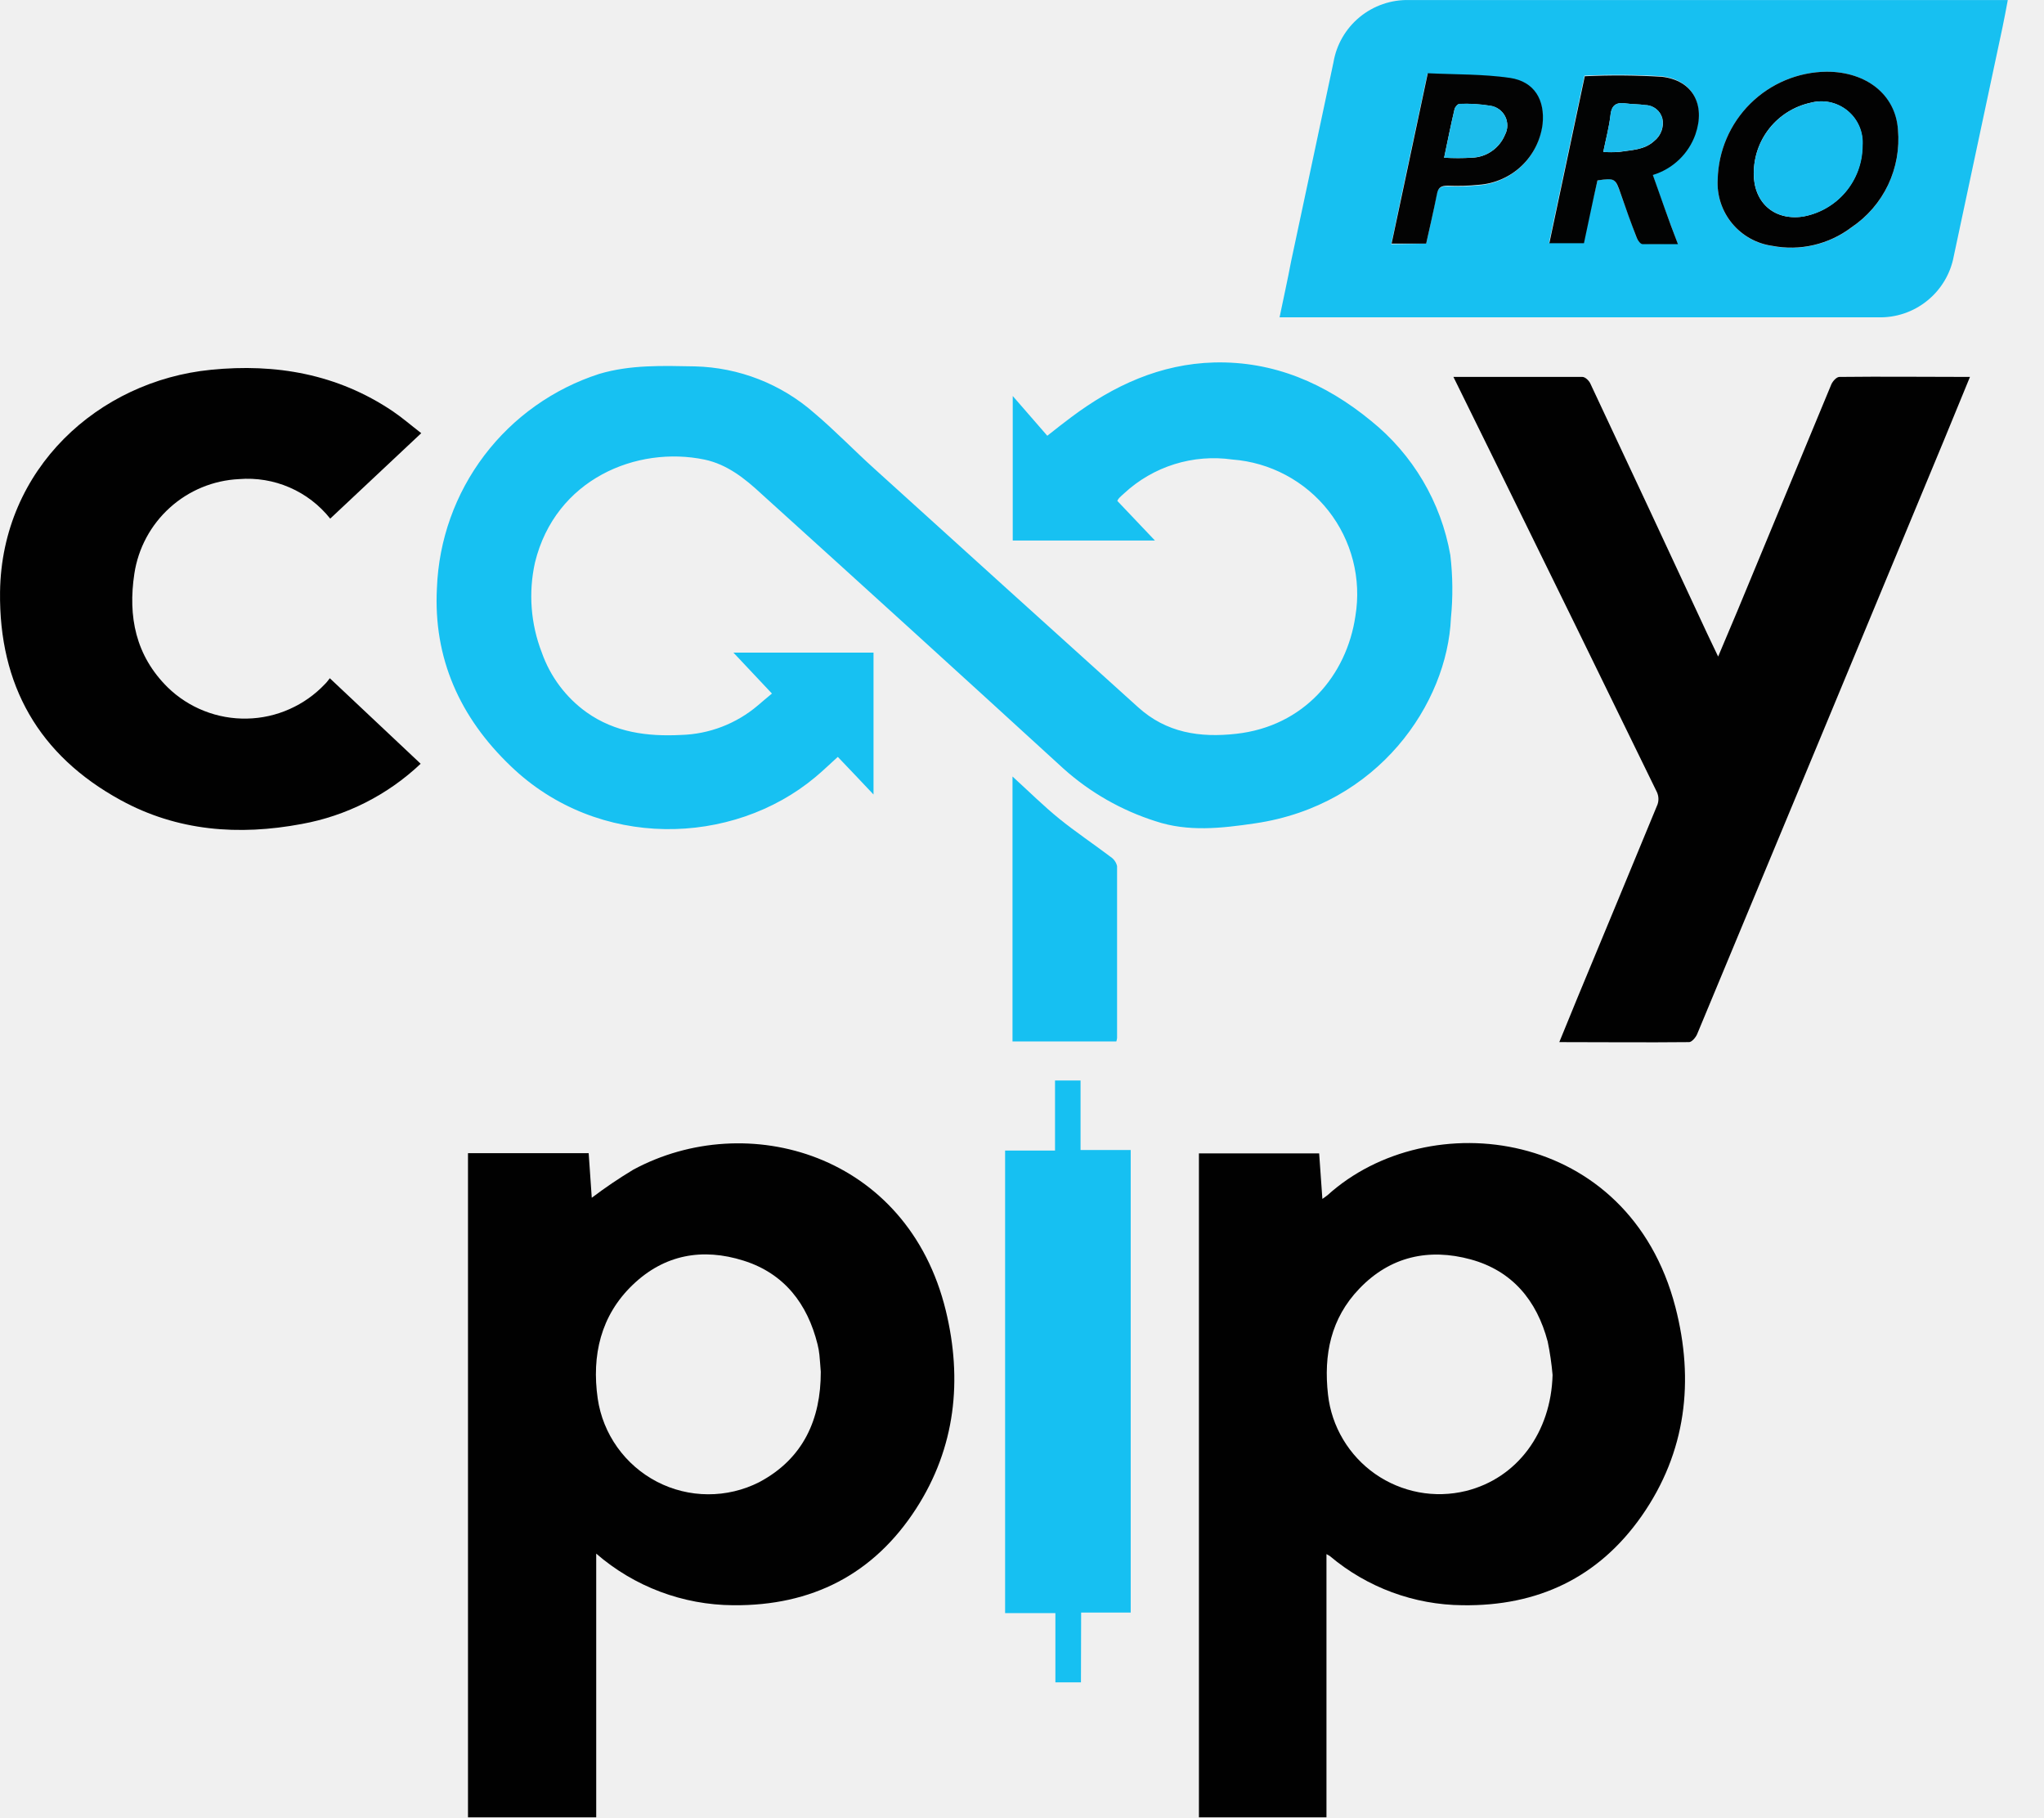
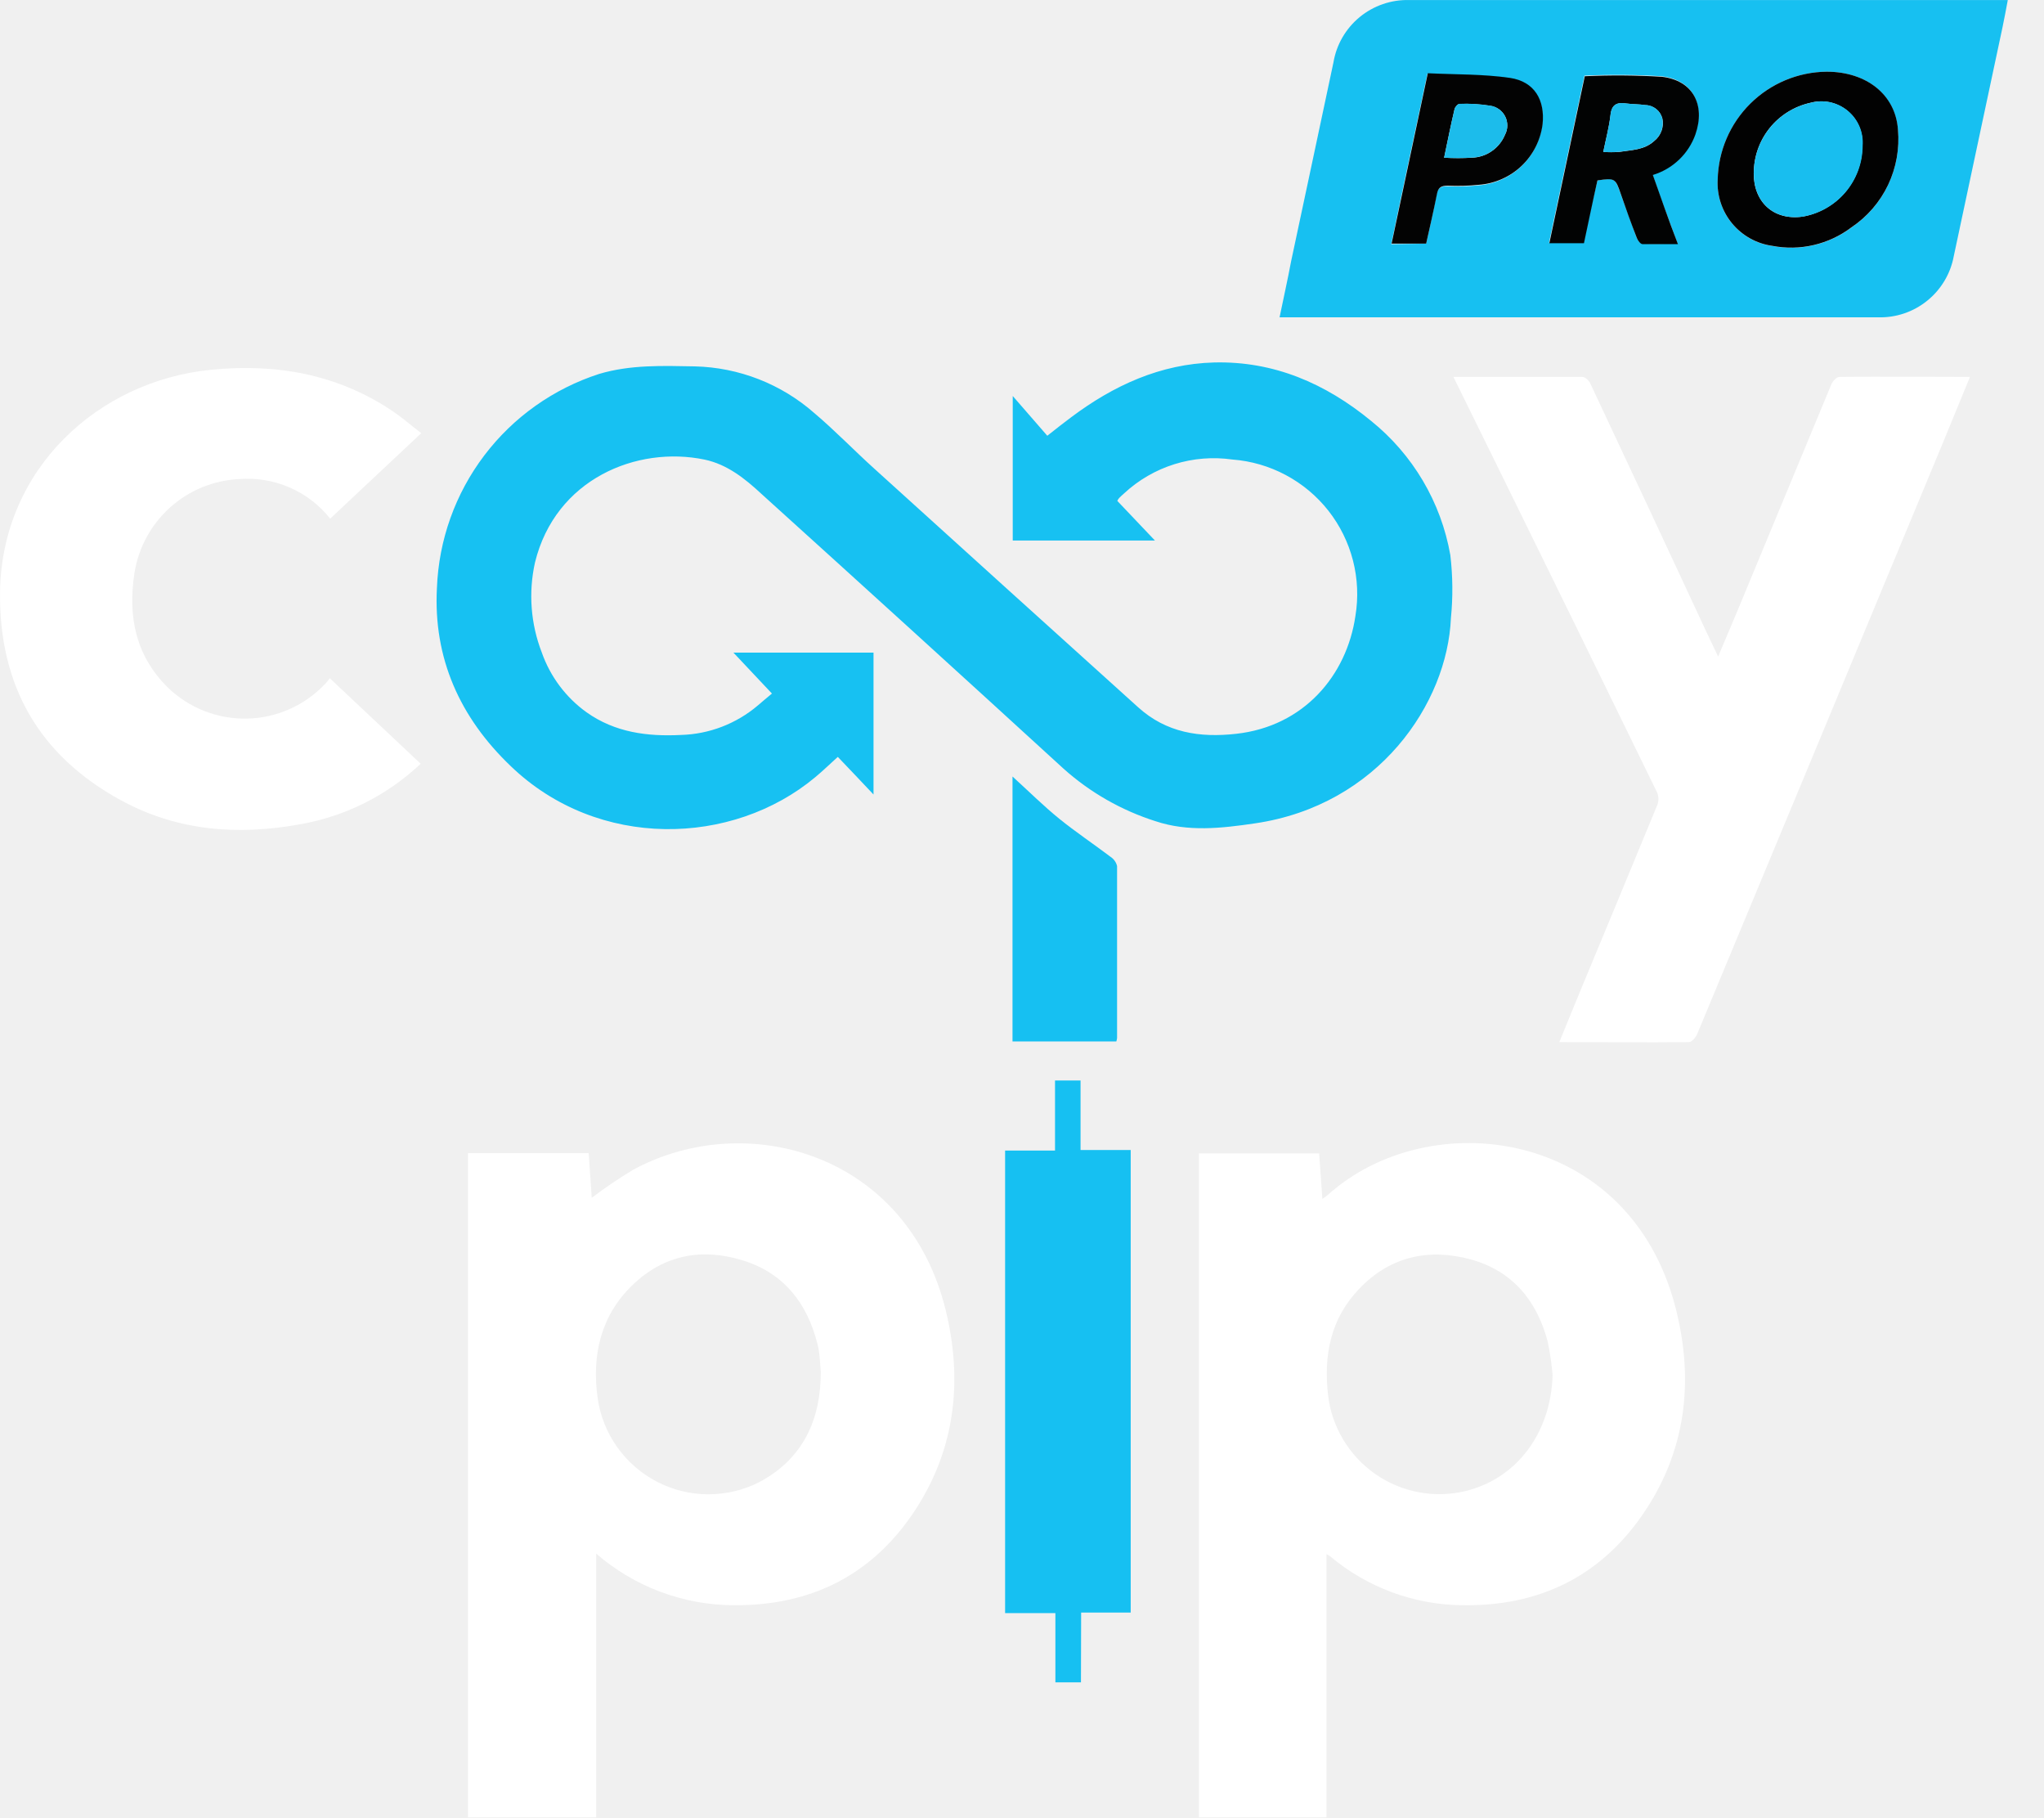
<svg xmlns="http://www.w3.org/2000/svg" width="45" height="40" viewBox="0 0 45 40" fill="none">
  <path d="M24.598 11.024L25.427 11.897H22.296V8.716L23.057 9.591C23.282 9.412 23.43 9.298 23.582 9.184C24.516 8.484 25.547 8.01 26.727 7.978C28.044 7.944 29.183 8.441 30.182 9.261C31.104 10.002 31.726 11.053 31.93 12.218C31.984 12.679 31.989 13.143 31.943 13.604C31.864 15.476 30.353 17.725 27.624 18.123C26.893 18.23 26.159 18.314 25.441 18.075C24.691 17.837 24 17.443 23.414 16.918C21.201 14.893 18.983 12.877 16.763 10.87C16.406 10.538 16.009 10.22 15.513 10.116C14.023 9.805 12.228 10.541 11.778 12.381C11.631 13.041 11.683 13.731 11.928 14.362C12.114 14.891 12.458 15.351 12.914 15.678C13.541 16.123 14.257 16.214 14.996 16.176C15.616 16.158 16.21 15.929 16.683 15.528C16.779 15.444 16.879 15.362 16.995 15.265L16.147 14.364H16.261H19.231V17.487C18.962 17.202 18.71 16.935 18.445 16.659C18.277 16.81 18.119 16.964 17.952 17.103C16.127 18.63 13.164 18.711 11.244 16.862C10.122 15.791 9.538 14.483 9.619 12.944C9.659 11.886 10.023 10.867 10.662 10.024C11.301 9.181 12.184 8.555 13.191 8.23C13.877 8.025 14.589 8.051 15.296 8.064C16.268 8.087 17.2 8.451 17.929 9.093C18.386 9.479 18.802 9.913 19.247 10.314C21.182 12.068 23.119 13.819 25.057 15.567C25.677 16.128 26.413 16.241 27.215 16.151C28.703 15.987 29.648 14.869 29.84 13.56C29.908 13.153 29.889 12.737 29.787 12.337C29.684 11.938 29.5 11.564 29.245 11.24C28.99 10.916 28.67 10.649 28.306 10.455C27.942 10.261 27.542 10.145 27.131 10.114C26.703 10.053 26.268 10.088 25.855 10.217C25.443 10.346 25.065 10.565 24.748 10.859C24.711 10.893 24.673 10.925 24.639 10.961C24.623 10.98 24.609 11.001 24.598 11.024Z" fill="#17C1F2" />
-   <path d="M29.042 25.386L29.113 26.388C29.163 26.351 29.197 26.331 29.226 26.306C31.451 24.293 35.858 24.817 36.885 28.769C37.304 30.386 37.124 31.964 36.142 33.367C35.193 34.722 33.857 35.354 32.203 35.331C31.132 35.323 30.097 34.94 29.278 34.249C29.262 34.236 29.242 34.229 29.203 34.206V40H26.395V25.386H29.042ZM34.181 30.262C34.159 30.015 34.124 29.769 34.073 29.526C33.834 28.623 33.293 27.969 32.377 27.719C31.46 27.469 30.607 27.651 29.926 28.364C29.297 29.019 29.138 29.819 29.237 30.696C29.276 31.044 29.389 31.38 29.569 31.681C29.748 31.982 29.989 32.241 30.276 32.442C30.563 32.642 30.89 32.779 31.234 32.844C31.579 32.909 31.933 32.899 32.273 32.816C33.404 32.536 34.148 31.525 34.181 30.262Z" fill="#010101" />
-   <path d="M10.303 25.381H12.96C12.983 25.713 13.005 26.038 13.028 26.363C13.321 26.141 13.626 25.935 13.941 25.745C16.441 24.395 19.981 25.388 20.823 28.848C21.192 30.371 21.037 31.859 20.171 33.202C19.235 34.653 17.87 35.346 16.145 35.331C15.035 35.325 13.964 34.922 13.126 34.195V40H10.303V25.381ZM18.07 30.194C18.058 30.048 18.052 29.934 18.04 29.821C18.032 29.743 18.018 29.665 17.999 29.589C17.777 28.696 17.266 28.028 16.368 27.746C15.47 27.463 14.627 27.608 13.927 28.282C13.226 28.955 13.023 29.832 13.159 30.782C13.215 31.169 13.364 31.537 13.591 31.855C13.818 32.173 14.117 32.433 14.464 32.613C14.811 32.793 15.196 32.888 15.587 32.889C15.978 32.891 16.364 32.8 16.713 32.623C17.69 32.105 18.072 31.232 18.07 30.194Z" fill="#010101" />
+   <path d="M29.042 25.386L29.113 26.388C29.163 26.351 29.197 26.331 29.226 26.306C31.451 24.293 35.858 24.817 36.885 28.769C37.304 30.386 37.124 31.964 36.142 33.367C35.193 34.722 33.857 35.354 32.203 35.331C31.132 35.323 30.097 34.94 29.278 34.249C29.262 34.236 29.242 34.229 29.203 34.206V40H26.395V25.386H29.042ZM34.181 30.262C34.159 30.015 34.124 29.769 34.073 29.526C33.834 28.623 33.293 27.969 32.377 27.719C31.46 27.469 30.607 27.651 29.926 28.364C29.297 29.019 29.138 29.819 29.237 30.696C29.276 31.044 29.389 31.38 29.569 31.681C29.748 31.982 29.989 32.241 30.276 32.442C30.563 32.642 30.89 32.779 31.234 32.844C31.579 32.909 31.933 32.899 32.273 32.816C33.404 32.536 34.148 31.525 34.181 30.262Z" fill="#ffffff" />
+   <path d="M10.303 25.381H12.96C12.983 25.713 13.005 26.038 13.028 26.363C13.321 26.141 13.626 25.935 13.941 25.745C16.441 24.395 19.981 25.388 20.823 28.848C21.192 30.371 21.037 31.859 20.171 33.202C19.235 34.653 17.87 35.346 16.145 35.331C15.035 35.325 13.964 34.922 13.126 34.195V40H10.303V25.381ZM18.07 30.194C18.058 30.048 18.052 29.934 18.04 29.821C18.032 29.743 18.018 29.665 17.999 29.589C17.777 28.696 17.266 28.028 16.368 27.746C15.47 27.463 14.627 27.608 13.927 28.282C13.226 28.955 13.023 29.832 13.159 30.782C13.215 31.169 13.364 31.537 13.591 31.855C13.818 32.173 14.117 32.433 14.464 32.613C14.811 32.793 15.196 32.888 15.587 32.889C15.978 32.891 16.364 32.8 16.713 32.623C17.69 32.105 18.072 31.232 18.07 30.194Z" fill="#ffffff" />
  <path d="M28.169 6.991C28.257 6.563 28.348 6.161 28.423 5.759C28.734 4.296 29.048 2.835 29.357 1.372C29.423 0.981 29.628 0.628 29.934 0.376C30.241 0.124 30.627 -0.009 31.023 0.001C35.358 0.001 39.691 0.001 44.024 0.001C44.072 0.001 44.123 0.001 44.203 0.001C44.162 0.211 44.128 0.41 44.085 0.608C43.728 2.284 43.371 3.962 43.013 5.641C42.941 6.027 42.733 6.374 42.427 6.62C42.121 6.867 41.738 6.996 41.345 6.984H28.169V6.991ZM40.216 1.578C39.586 1.584 38.983 1.836 38.535 2.28C38.087 2.724 37.829 3.324 37.816 3.955C37.796 4.305 37.909 4.649 38.132 4.919C38.355 5.19 38.671 5.366 39.018 5.414C39.32 5.472 39.632 5.466 39.932 5.397C40.232 5.327 40.514 5.195 40.759 5.009C41.107 4.776 41.386 4.453 41.566 4.076C41.746 3.698 41.822 3.279 41.785 2.862C41.727 2.088 41.097 1.578 40.216 1.578ZM35.169 3.971C35.553 3.914 35.551 3.914 35.671 4.242C35.79 4.571 35.908 4.898 36.028 5.223C36.049 5.278 36.108 5.359 36.153 5.361C36.405 5.375 36.657 5.361 36.934 5.361C36.828 5.077 36.735 4.825 36.646 4.584C36.557 4.342 36.467 4.092 36.382 3.839C36.597 3.774 36.794 3.659 36.957 3.504C37.119 3.349 37.244 3.158 37.319 2.946C37.546 2.29 37.26 1.753 36.576 1.678C36.013 1.643 35.447 1.639 34.883 1.665C34.623 2.883 34.363 4.108 34.103 5.341H34.865C34.917 5.098 34.964 4.868 35.014 4.637C35.063 4.407 35.119 4.194 35.169 3.971ZM31.398 5.362C31.477 4.996 31.561 4.648 31.625 4.291C31.652 4.139 31.715 4.096 31.865 4.1C32.093 4.109 32.321 4.103 32.549 4.08C32.901 4.054 33.233 3.907 33.489 3.665C33.745 3.422 33.908 3.098 33.953 2.748C34.017 2.212 33.774 1.808 33.238 1.728C32.643 1.64 32.032 1.654 31.425 1.624C31.154 2.898 30.889 4.125 30.629 5.375L31.398 5.362Z" fill="#17C0F1" />
-   <path d="M31.998 8.296C32.97 8.296 33.904 8.296 34.838 8.296C34.902 8.296 34.99 8.384 35.017 8.452C35.876 10.279 36.731 12.108 37.581 13.937L37.826 14.451C37.978 14.094 38.115 13.769 38.251 13.444C38.939 11.783 39.628 10.121 40.318 8.46C40.348 8.391 40.432 8.296 40.496 8.296C41.445 8.285 42.393 8.296 43.37 8.296C43.174 8.773 42.988 9.23 42.798 9.688C40.99 14.046 39.179 18.402 37.365 22.758C37.335 22.833 37.244 22.937 37.187 22.937C36.245 22.947 35.304 22.937 34.329 22.937C34.468 22.597 34.597 22.278 34.729 21.96C35.317 20.541 35.908 19.125 36.492 17.705C36.522 17.617 36.517 17.521 36.479 17.436C35.302 15.021 34.12 12.608 32.934 10.197L31.998 8.296Z" fill="#010101" />
-   <path d="M7.261 14.928L9.261 16.81C8.535 17.497 7.625 17.958 6.641 18.136C5.259 18.395 3.907 18.296 2.655 17.61C0.854 16.625 -0.024 15.083 0.001 13.027C0.038 10.318 2.165 8.384 4.644 8.139C6.073 7.996 7.427 8.232 8.642 9.048C8.854 9.191 9.049 9.361 9.274 9.534L7.27 11.415C7.032 11.116 6.725 10.88 6.375 10.729C6.025 10.577 5.643 10.514 5.262 10.545C4.697 10.572 4.159 10.794 3.739 11.174C3.319 11.553 3.043 12.066 2.958 12.626C2.815 13.569 2.985 14.428 3.689 15.126C3.92 15.352 4.194 15.529 4.494 15.647C4.795 15.766 5.116 15.823 5.438 15.816C5.761 15.81 6.08 15.739 6.375 15.607C6.67 15.476 6.936 15.288 7.157 15.053C7.195 15.017 7.223 14.976 7.261 14.928Z" fill="#010101" />
+   <path d="M31.998 8.296C32.97 8.296 33.904 8.296 34.838 8.296C34.902 8.296 34.99 8.384 35.017 8.452C35.876 10.279 36.731 12.108 37.581 13.937L37.826 14.451C37.978 14.094 38.115 13.769 38.251 13.444C38.939 11.783 39.628 10.121 40.318 8.46C40.348 8.391 40.432 8.296 40.496 8.296C41.445 8.285 42.393 8.296 43.37 8.296C43.174 8.773 42.988 9.23 42.798 9.688C40.99 14.046 39.179 18.402 37.365 22.758C37.335 22.833 37.244 22.937 37.187 22.937C36.245 22.947 35.304 22.937 34.329 22.937C34.468 22.597 34.597 22.278 34.729 21.96C35.317 20.541 35.908 19.125 36.492 17.705C36.522 17.617 36.517 17.521 36.479 17.436C35.302 15.021 34.12 12.608 32.934 10.197L31.998 8.296Z" fill="#ffffff" />
+   <path d="M7.261 14.928L9.261 16.81C8.535 17.497 7.625 17.958 6.641 18.136C5.259 18.395 3.907 18.296 2.655 17.61C0.854 16.625 -0.024 15.083 0.001 13.027C0.038 10.318 2.165 8.384 4.644 8.139C6.073 7.996 7.427 8.232 8.642 9.048C8.854 9.191 9.049 9.361 9.274 9.534L7.27 11.415C7.032 11.116 6.725 10.88 6.375 10.729C6.025 10.577 5.643 10.514 5.262 10.545C4.697 10.572 4.159 10.794 3.739 11.174C3.319 11.553 3.043 12.066 2.958 12.626C2.815 13.569 2.985 14.428 3.689 15.126C3.92 15.352 4.194 15.529 4.494 15.647C4.795 15.766 5.116 15.823 5.438 15.816C5.761 15.81 6.08 15.739 6.375 15.607C6.67 15.476 6.936 15.288 7.157 15.053C7.195 15.017 7.223 14.976 7.261 14.928Z" fill="#ffffff" />
  <path d="M23.798 37.028H23.235V35.504H22.128V25.324H23.227V23.781H23.789V25.311H24.893V35.492H23.802L23.798 37.028Z" fill="#16C0F2" />
  <path d="M22.291 17.091C22.648 17.416 22.971 17.737 23.321 18.021C23.671 18.305 24.077 18.577 24.45 18.859C24.522 18.906 24.573 18.978 24.593 19.061C24.593 20.324 24.593 21.586 24.593 22.849C24.59 22.874 24.584 22.898 24.577 22.922H22.291V17.091Z" fill="#16C0F2" />
  <path d="M40.216 1.578C41.097 1.578 41.733 2.088 41.785 2.855C41.822 3.272 41.747 3.692 41.567 4.071C41.386 4.449 41.108 4.772 40.759 5.005C40.514 5.191 40.232 5.323 39.932 5.393C39.632 5.463 39.32 5.469 39.018 5.411C38.671 5.363 38.355 5.186 38.132 4.916C37.909 4.645 37.796 4.301 37.816 3.951C37.83 3.322 38.088 2.722 38.536 2.279C38.984 1.836 39.586 1.584 40.216 1.578V1.578ZM38.609 3.814C38.609 4.457 39.055 4.855 39.681 4.768C40.049 4.705 40.383 4.514 40.625 4.229C40.866 3.943 40.999 3.582 41 3.208C41.012 3.063 40.988 2.917 40.931 2.783C40.874 2.649 40.785 2.53 40.673 2.438C40.56 2.345 40.427 2.281 40.285 2.25C40.142 2.22 39.994 2.225 39.854 2.263C39.501 2.342 39.185 2.538 38.959 2.82C38.733 3.102 38.61 3.452 38.611 3.814H38.609Z" fill="#020202" />
  <path d="M35.169 3.971C35.119 4.194 35.069 4.421 35.021 4.65C34.972 4.878 34.924 5.111 34.872 5.353H34.11C34.37 4.123 34.631 2.898 34.89 1.678C35.454 1.651 36.02 1.656 36.583 1.69C37.267 1.765 37.553 2.303 37.326 2.958C37.251 3.17 37.127 3.361 36.964 3.516C36.801 3.671 36.604 3.786 36.389 3.851C36.478 4.105 36.567 4.351 36.653 4.596C36.739 4.841 36.832 5.089 36.941 5.373C36.664 5.373 36.405 5.373 36.16 5.373C36.115 5.373 36.056 5.291 36.035 5.236C35.908 4.91 35.79 4.582 35.678 4.255C35.565 3.928 35.553 3.914 35.169 3.971ZM35.297 3.344C35.413 3.352 35.53 3.352 35.646 3.344C35.914 3.301 36.199 3.305 36.419 3.103C36.492 3.045 36.547 2.969 36.579 2.881C36.611 2.794 36.617 2.699 36.598 2.608C36.576 2.525 36.528 2.451 36.461 2.398C36.393 2.345 36.31 2.315 36.224 2.314C36.085 2.292 35.94 2.297 35.801 2.278C35.596 2.247 35.481 2.301 35.456 2.535C35.426 2.798 35.355 3.058 35.297 3.344Z" fill="#020303" />
  <path d="M31.398 5.362H30.637C30.902 4.121 31.163 2.892 31.434 1.612C32.041 1.642 32.652 1.628 33.247 1.715C33.783 1.796 34.017 2.201 33.961 2.735C33.917 3.085 33.753 3.409 33.498 3.652C33.242 3.895 32.909 4.042 32.557 4.067C32.33 4.09 32.102 4.097 31.873 4.087C31.723 4.087 31.661 4.126 31.634 4.278C31.561 4.648 31.477 5.005 31.398 5.362ZM31.793 3.471C31.997 3.483 32.202 3.483 32.406 3.471C32.562 3.466 32.715 3.416 32.843 3.326C32.972 3.237 33.073 3.112 33.133 2.967C33.166 2.905 33.184 2.836 33.184 2.766C33.185 2.696 33.169 2.626 33.137 2.563C33.106 2.501 33.059 2.447 33.002 2.406C32.945 2.365 32.879 2.338 32.809 2.328C32.586 2.292 32.359 2.278 32.133 2.287C32.095 2.287 32.034 2.355 32.023 2.401C31.943 2.74 31.873 3.087 31.793 3.471Z" fill="#030303" />
  <path d="M38.611 3.814C38.611 3.451 38.735 3.1 38.962 2.818C39.19 2.536 39.507 2.34 39.861 2.263C40.001 2.225 40.149 2.22 40.292 2.25C40.434 2.281 40.568 2.345 40.68 2.438C40.792 2.53 40.881 2.649 40.938 2.783C40.995 2.917 41.019 3.063 41.008 3.208C41.007 3.582 40.874 3.943 40.632 4.229C40.391 4.514 40.056 4.705 39.688 4.768C39.057 4.855 38.607 4.457 38.611 3.814Z" fill="#18BEEF" />
  <path d="M35.297 3.344C35.355 3.058 35.426 2.798 35.455 2.533C35.48 2.299 35.594 2.246 35.799 2.276C35.939 2.296 36.083 2.29 36.223 2.312C36.309 2.313 36.392 2.343 36.459 2.396C36.526 2.449 36.575 2.523 36.596 2.606C36.615 2.697 36.609 2.792 36.577 2.879C36.546 2.967 36.49 3.044 36.417 3.101C36.198 3.303 35.912 3.299 35.644 3.342C35.529 3.351 35.413 3.352 35.297 3.344V3.344Z" fill="#1BBCEC" />
  <path d="M31.793 3.471C31.874 3.087 31.943 2.74 32.024 2.399C32.034 2.353 32.095 2.285 32.133 2.285C32.359 2.276 32.586 2.29 32.809 2.326C32.879 2.336 32.945 2.363 33.002 2.404C33.059 2.445 33.106 2.499 33.137 2.562C33.169 2.624 33.185 2.694 33.184 2.764C33.184 2.834 33.166 2.903 33.133 2.965C33.073 3.11 32.973 3.235 32.844 3.324C32.715 3.414 32.563 3.464 32.406 3.469C32.202 3.482 31.997 3.483 31.793 3.471V3.471Z" fill="#1CBCEB" />
</svg>
